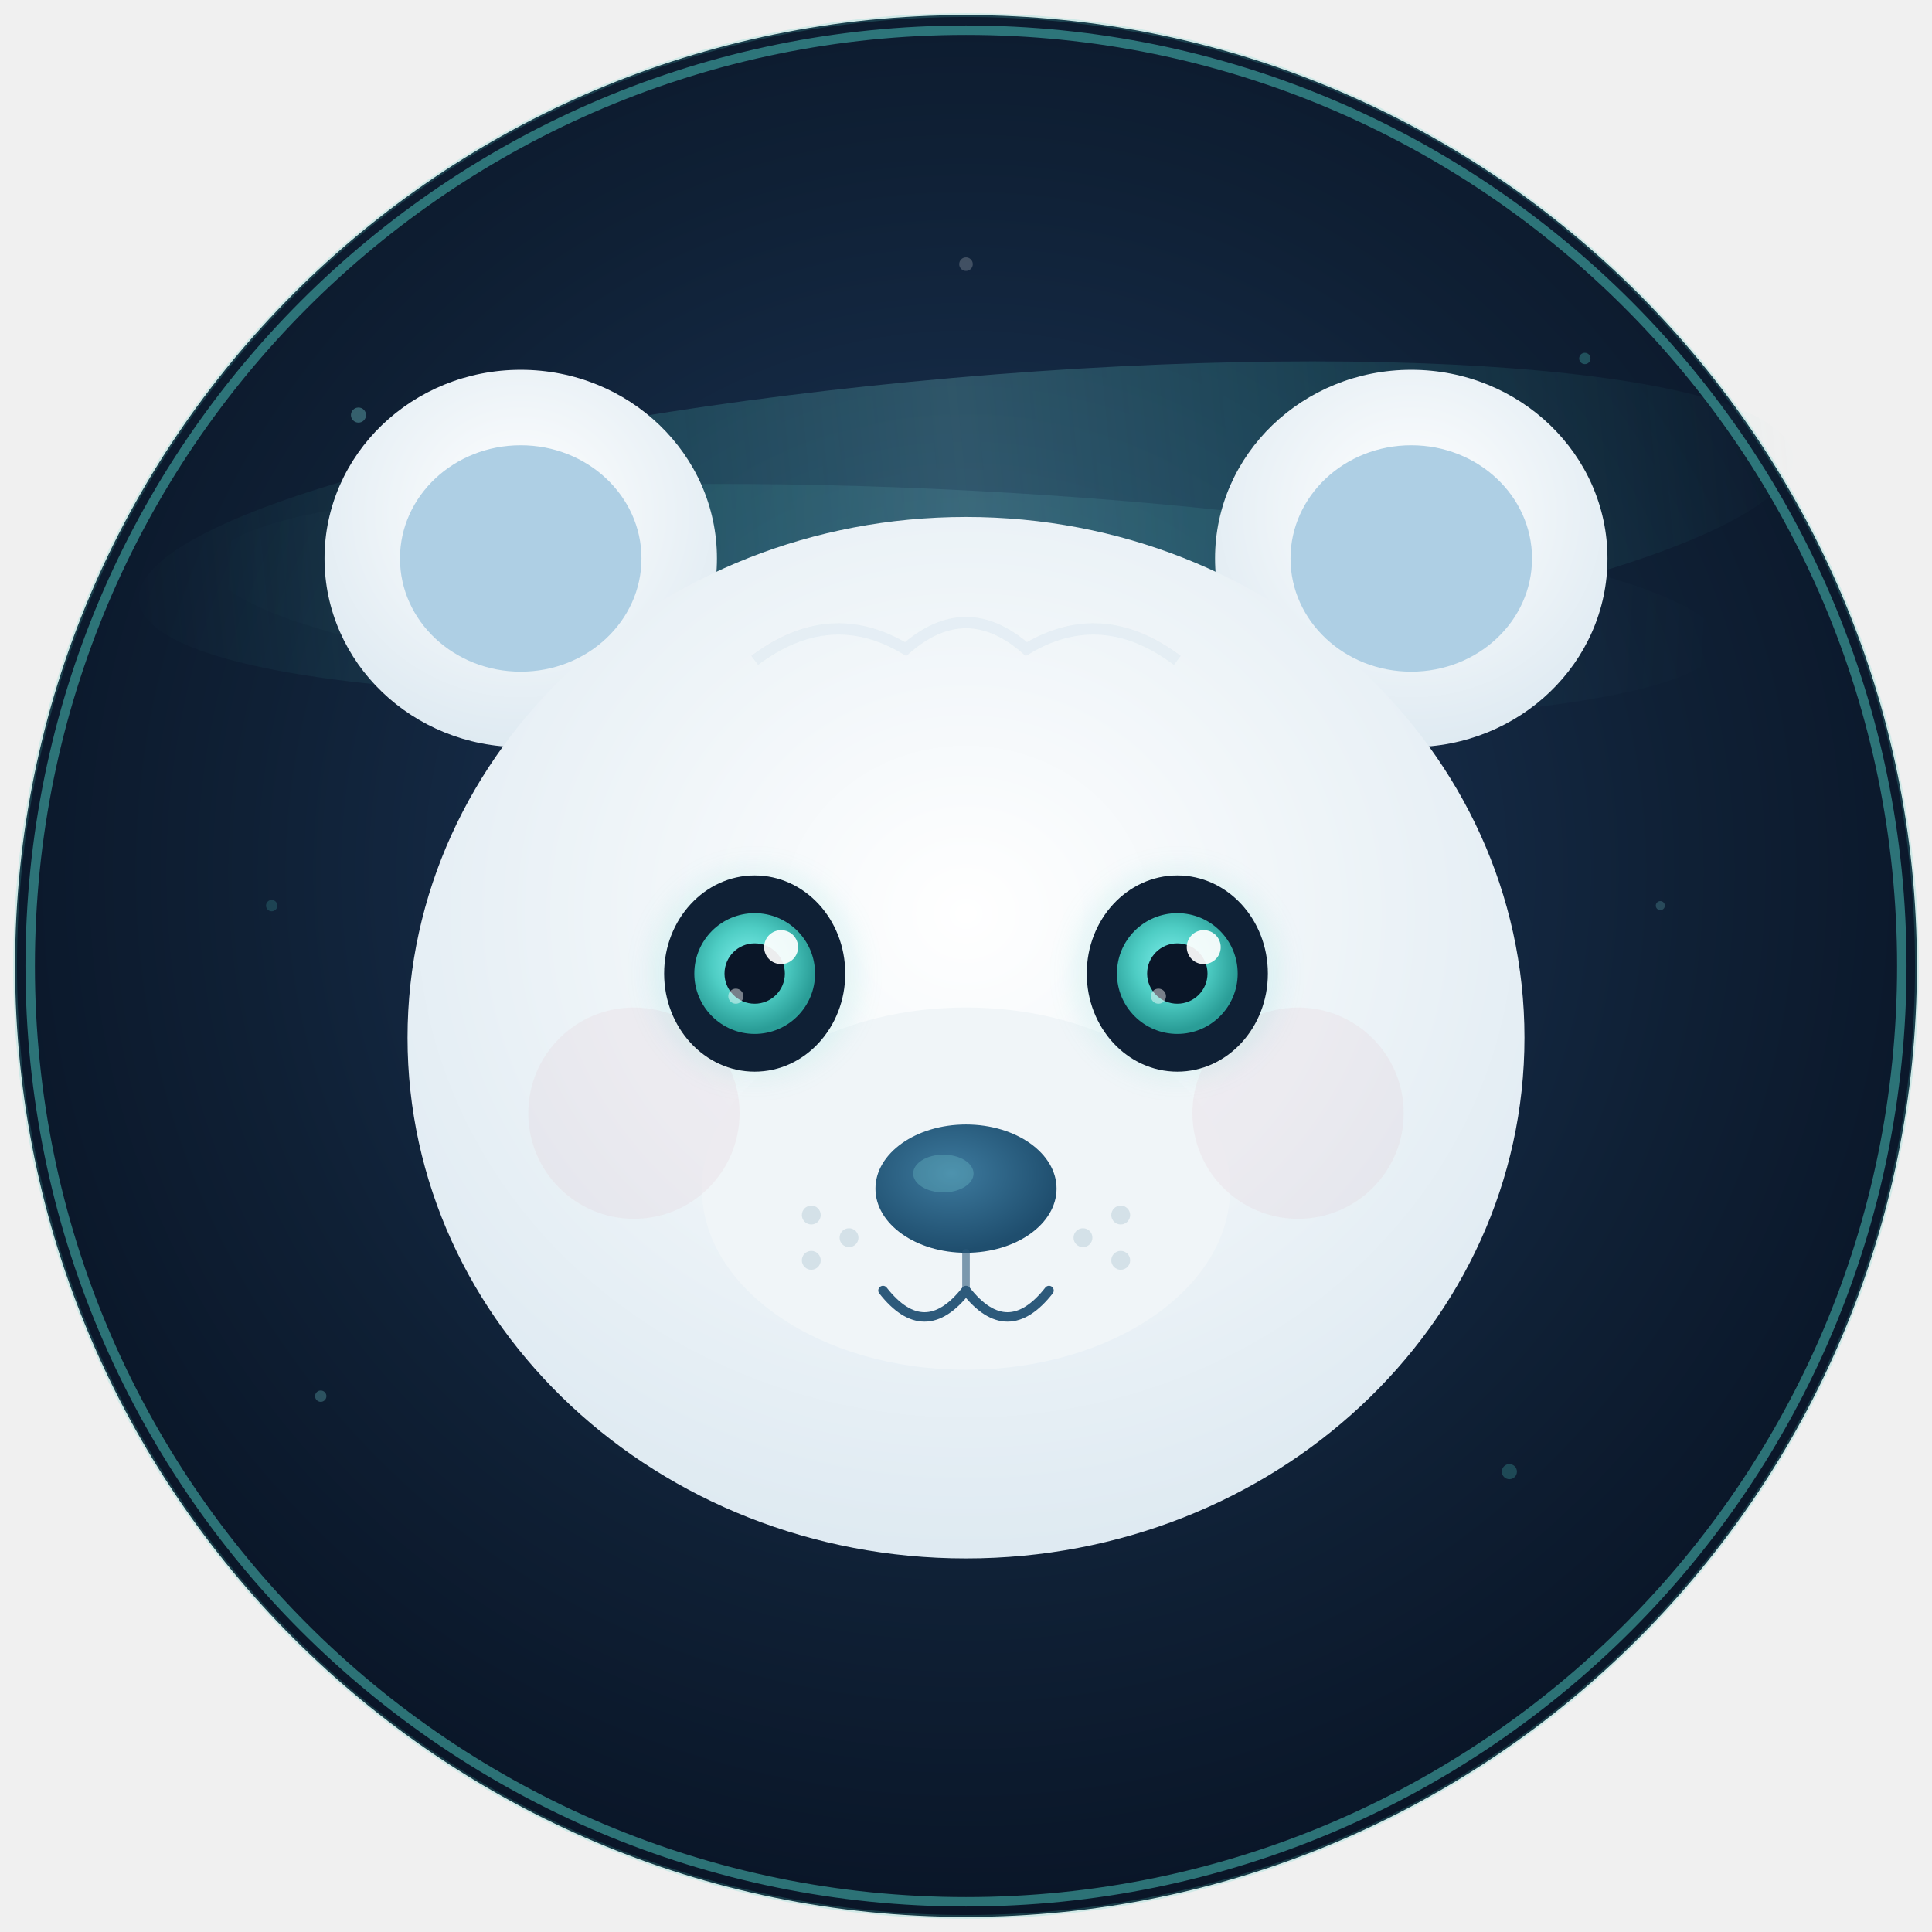
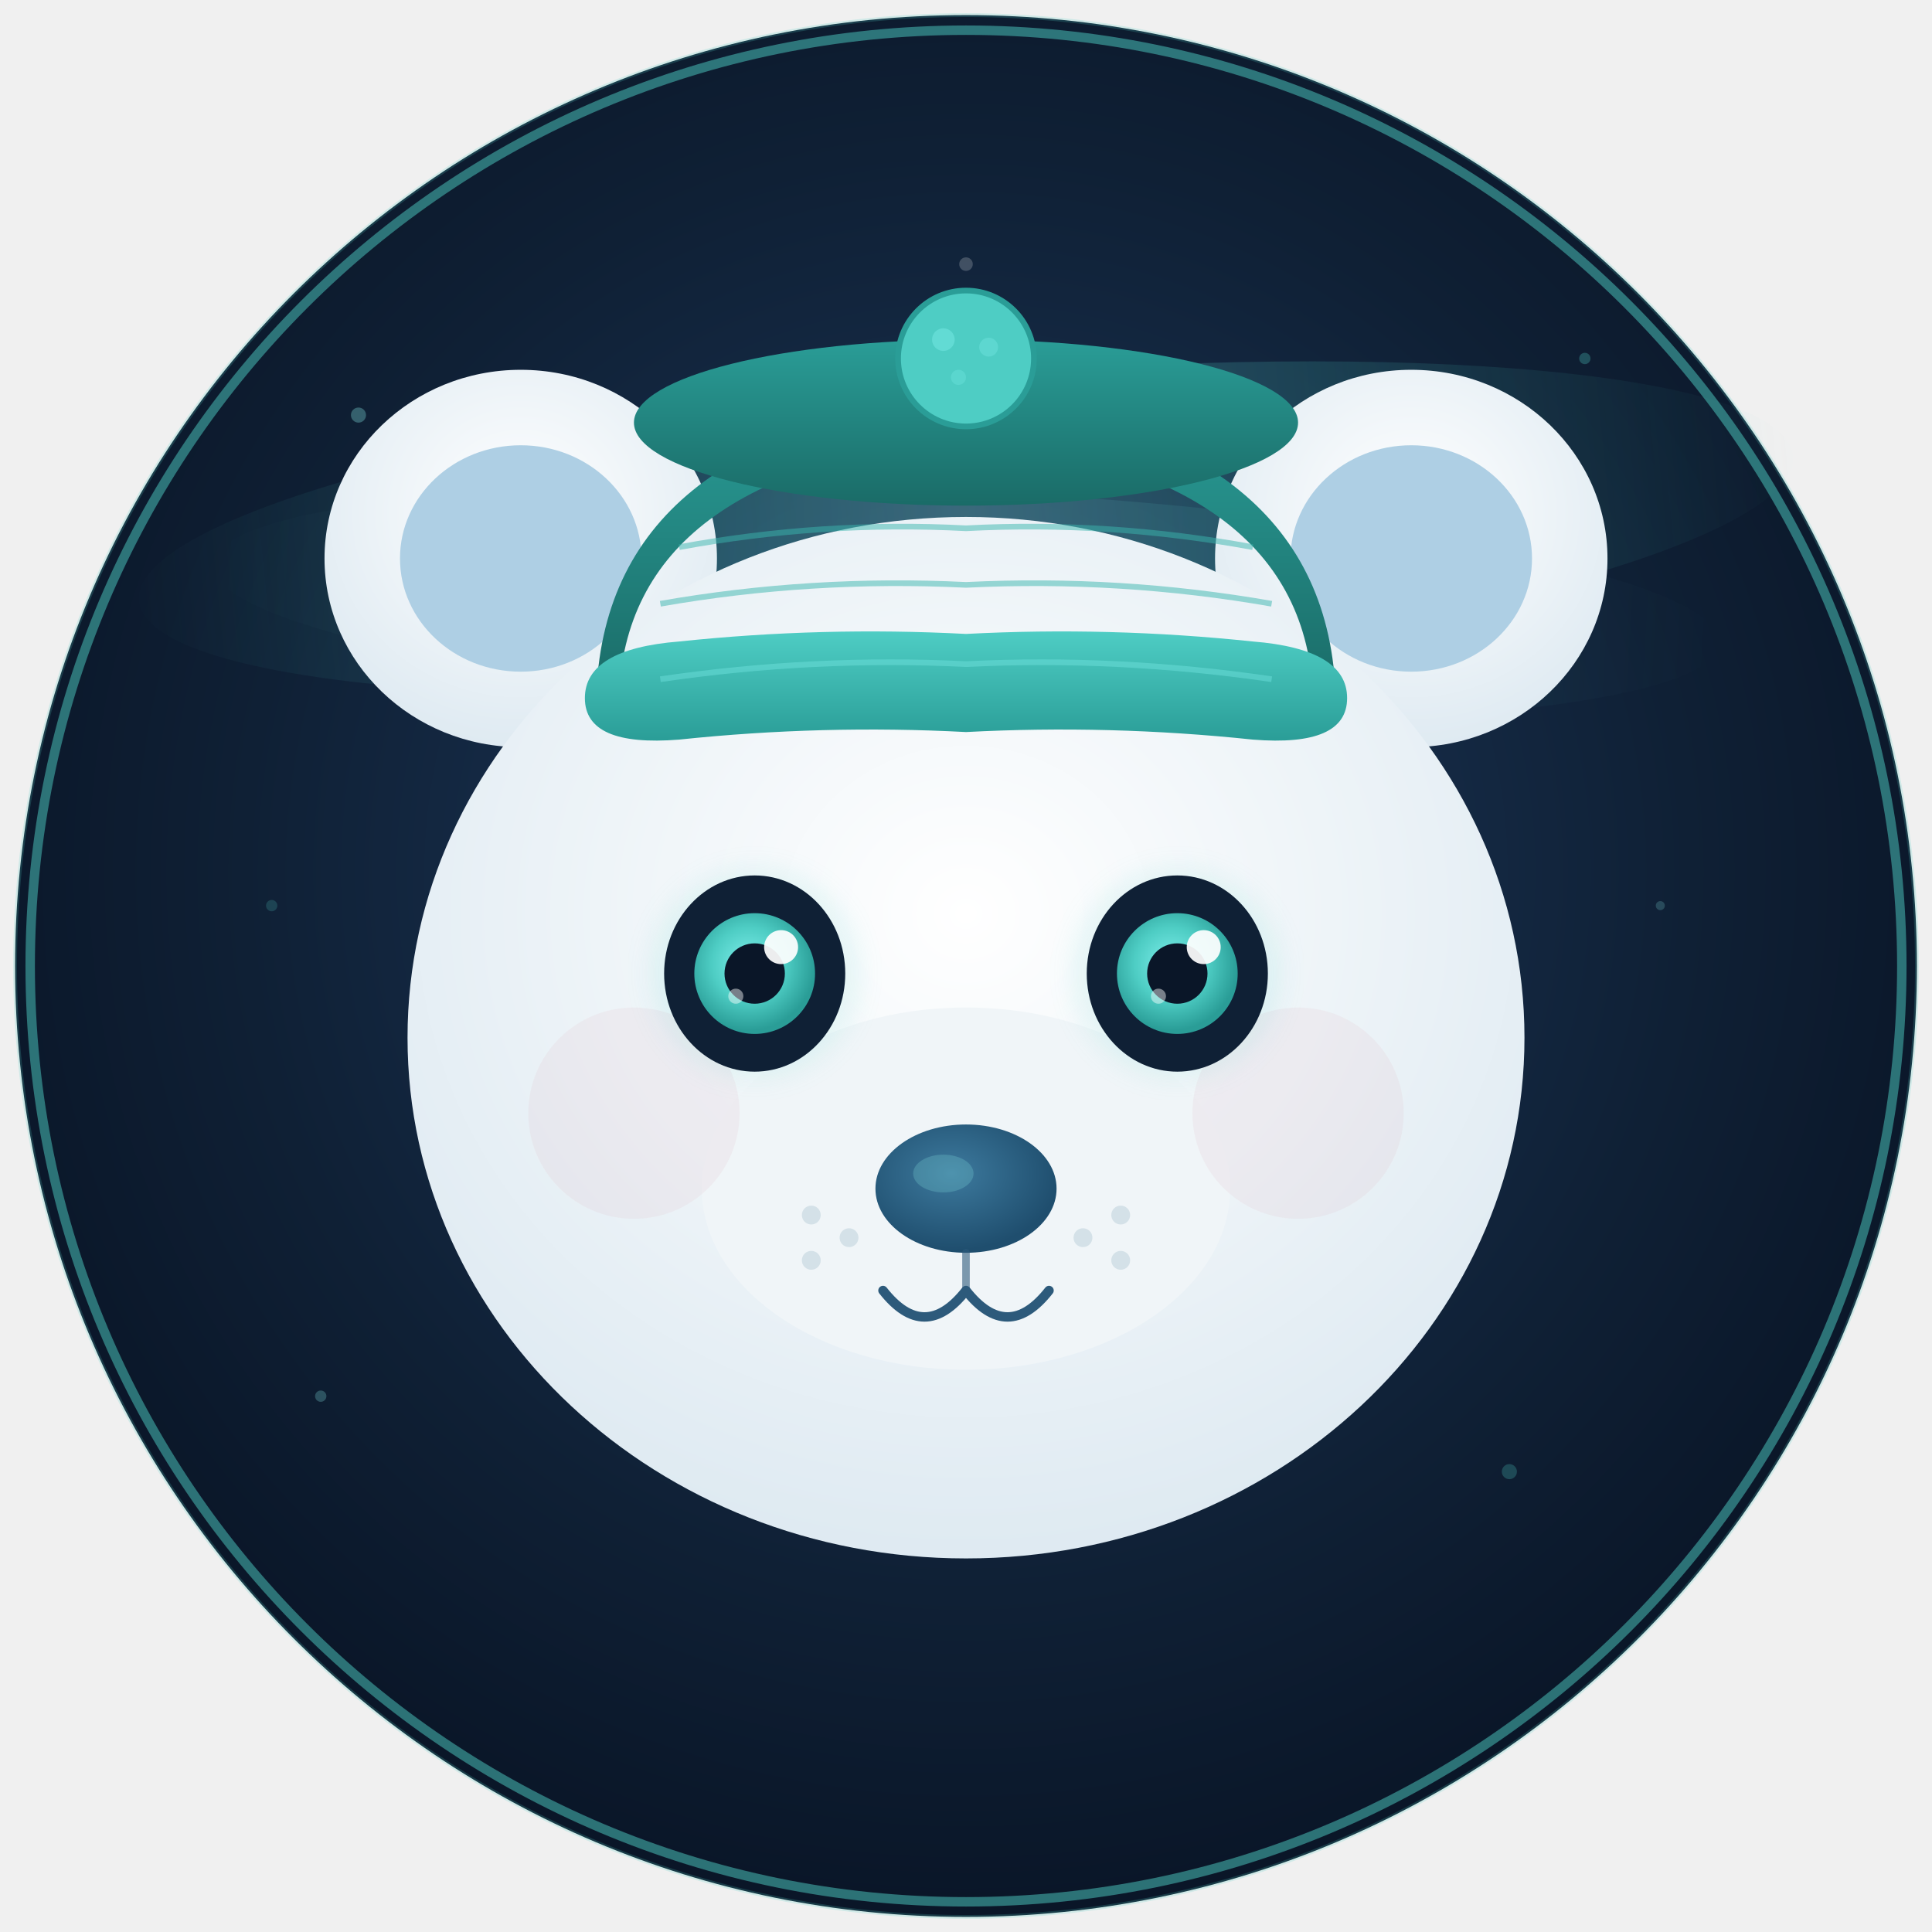
<svg xmlns="http://www.w3.org/2000/svg" viewBox="0 0 512 512">
  <defs>
    <radialGradient id="bg" cx="50%" cy="45%" r="55%">
      <stop offset="0%" stop-color="#1e3a5f" />
      <stop offset="70%" stop-color="#0f2035" />
      <stop offset="100%" stop-color="#0a1628" />
    </radialGradient>
    <radialGradient id="face" cx="50%" cy="38%" r="65%">
      <stop offset="0%" stop-color="#ffffff" />
      <stop offset="100%" stop-color="#dde9f1" />
    </radialGradient>
    <radialGradient id="iris" cx="45%" cy="42%" r="55%">
      <stop offset="0%" stop-color="#7fefec" />
      <stop offset="55%" stop-color="#4ecdc4" />
      <stop offset="100%" stop-color="#2a9d97" />
    </radialGradient>
    <radialGradient id="nose-g" cx="42%" cy="38%" r="60%">
      <stop offset="0%" stop-color="#3d7a9e" />
      <stop offset="100%" stop-color="#1f4e6e" />
    </radialGradient>
    <filter id="glow">
      <feGaussianBlur stdDeviation="6" result="b" />
      <feComposite in="SourceGraphic" in2="b" operator="over" />
    </filter>
    <filter id="soft">
      <feGaussianBlur stdDeviation="3" />
    </filter>
    <linearGradient id="aurora" x1="0%" y1="0%" x2="100%" y2="0%">
      <stop offset="0%" stop-color="#4ecdc4" stop-opacity="0" />
      <stop offset="30%" stop-color="#4ecdc4" stop-opacity="0.18" />
      <stop offset="50%" stop-color="#7fdbda" stop-opacity="0.25" />
      <stop offset="70%" stop-color="#4ecdc4" stop-opacity="0.18" />
      <stop offset="100%" stop-color="#4ecdc4" stop-opacity="0" />
    </linearGradient>
  </defs>
  <circle cx="256" cy="256" r="252" fill="url(#bg)" />
  <ellipse cx="256" cy="140" rx="220" ry="40" fill="url(#aurora)" transform="rotate(-5,256,140)" />
  <ellipse cx="256" cy="160" rx="200" ry="30" fill="url(#aurora)" opacity="0.5" transform="rotate(3,256,160)" />
  <circle cx="256" cy="256" r="248" fill="none" stroke="#4ecdc4" stroke-width="2.5" opacity="0.5" />
  <circle cx="256" cy="256" r="252" fill="none" stroke="#4ecdc4" stroke-width="1" opacity="0.2" />
  <ellipse cx="138" cy="148" rx="52" ry="50" fill="url(#face)" />
  <ellipse cx="374" cy="148" rx="52" ry="50" fill="url(#face)" />
  <ellipse cx="138" cy="148" rx="32" ry="30" fill="#aecfe4" />
  <ellipse cx="374" cy="148" rx="32" ry="30" fill="#aecfe4" />
  <ellipse cx="256" cy="275" rx="148" ry="138" fill="url(#face)" />
-   <path d="M200 175 Q220 160 240 172 Q256 158 272 172 Q292 160 312 175" fill="none" stroke="#dde9f1" stroke-width="3" opacity="0.6" />
+   <defs>
+     <linearGradient id="hat-g" x1="0%" y1="0%" x2="0%" y2="100%">
+       <stop offset="0%" stop-color="#2a9d97" />
+       <stop offset="100%" stop-color="#1a6b67" />
+     </linearGradient>
+     <linearGradient id="brim-g" x1="0%" y1="0%" x2="0%" y2="100%">
+       <stop offset="0%" stop-color="#4ecdc4" />
+       <stop offset="100%" stop-color="#2a9d97" />
+     </linearGradient>
+   </defs>
+   <path d="M158 185 Q160 115 256 105 Q352 115 354 185 L348 185 Q346 125 256 116 Q166 125 164 185 Z" fill="url(#hat-g)" />
+   <ellipse cx="256" cy="112" rx="88" ry="22" fill="url(#hat-g)" />
+   <path d="M180 145 Q218 138 256 140 Q294 138 332 145" fill="none" stroke="#3ab5ad" stroke-width="1.5" opacity="0.5" />
+   <path d="M175 160 Q215 153 256 155 Q297 153 337 160" fill="none" stroke="#3ab5ad" stroke-width="1.5" opacity="0.5" />
+   <path d="M155 185 Q155 172 180 170 Q218 166 256 168 Q294 166 332 170 Q357 172 357 185 Q357 198 332 196 Q294 192 256 194 Q218 192 180 196 Q155 198 155 185 Z" fill="url(#brim-g)" />
+   <path d="M175 180 Q216 174 256 176 Q296 174 337 180" fill="none" stroke="#7fefec" stroke-width="1.5" opacity="0.35" />
+   <circle cx="256" cy="95" r="18" fill="#4ecdc4" />
+   <circle cx="256" cy="95" r="18" fill="none" stroke="#2a9d97" stroke-width="1.5" />
+   <circle cx="250" cy="90" r="3" fill="#7fefec" opacity="0.4" />
+   <circle cx="262" cy="92" r="2.5" fill="#7fefec" opacity="0.3" />
+   <circle cx="254" cy="100" r="2" fill="#7fefec" opacity="0.25" />
  <ellipse cx="256" cy="315" rx="70" ry="48" fill="#f0f5f8" />
  <circle cx="168" cy="295" r="28" fill="#deb8c0" opacity="0.15" />
  <circle cx="344" cy="295" r="28" fill="#deb8c0" opacity="0.15" />
  <circle cx="200" cy="258" r="28" fill="#4ecdc4" opacity="0.12" filter="url(#soft)" />
  <circle cx="312" cy="258" r="28" fill="#4ecdc4" opacity="0.12" filter="url(#soft)" />
  <ellipse cx="200" cy="258" rx="24" ry="26" fill="#0f2035" />
  <ellipse cx="312" cy="258" rx="24" ry="26" fill="#0f2035" />
  <circle cx="200" cy="258" r="16" fill="url(#iris)" />
  <circle cx="312" cy="258" r="16" fill="url(#iris)" />
  <circle cx="200" cy="258" r="8" fill="#0a1628" />
  <circle cx="312" cy="258" r="8" fill="#0a1628" />
  <circle cx="207" cy="251" r="4.5" fill="#ffffff" opacity="0.92" />
  <circle cx="319" cy="251" r="4.5" fill="#ffffff" opacity="0.92" />
  <circle cx="195" cy="264" r="2" fill="#ffffff" opacity="0.45" />
  <circle cx="307" cy="264" r="2" fill="#ffffff" opacity="0.45" />
  <ellipse cx="256" cy="315" rx="24" ry="17" fill="url(#nose-g)" />
  <ellipse cx="250" cy="311" rx="8" ry="5" fill="#7fdbda" opacity="0.25" />
  <line x1="256" y1="332" x2="256" y2="342" stroke="#2d5a7b" stroke-width="2" stroke-linecap="round" opacity="0.6" />
  <path d="M234 342 Q245 356 256 342 Q267 356 278 342" fill="none" stroke="#2d5a7b" stroke-width="2.5" stroke-linecap="round" stroke-linejoin="round" />
  <circle cx="215" cy="322" r="2.5" fill="#b8cdd8" opacity="0.5" />
  <circle cx="225" cy="328" r="2.5" fill="#b8cdd8" opacity="0.5" />
  <circle cx="215" cy="334" r="2.5" fill="#b8cdd8" opacity="0.5" />
  <circle cx="297" cy="322" r="2.5" fill="#b8cdd8" opacity="0.5" />
  <circle cx="287" cy="328" r="2.5" fill="#b8cdd8" opacity="0.5" />
  <circle cx="297" cy="334" r="2.5" fill="#b8cdd8" opacity="0.5" />
  <circle cx="95" cy="110" r="2" fill="#7fdbda" opacity="0.35" />
  <circle cx="420" cy="95" r="1.5" fill="#4ecdc4" opacity="0.3" />
  <circle cx="400" cy="390" r="2" fill="#4ecdc4" opacity="0.25" />
  <circle cx="85" cy="370" r="1.5" fill="#7fdbda" opacity="0.28" />
  <circle cx="256" cy="70" r="1.8" fill="#ffffff" opacity="0.2" />
  <circle cx="440" cy="240" r="1.2" fill="#7fdbda" opacity="0.22" />
  <circle cx="72" cy="240" r="1.5" fill="#4ecdc4" opacity="0.2" />
</svg>
